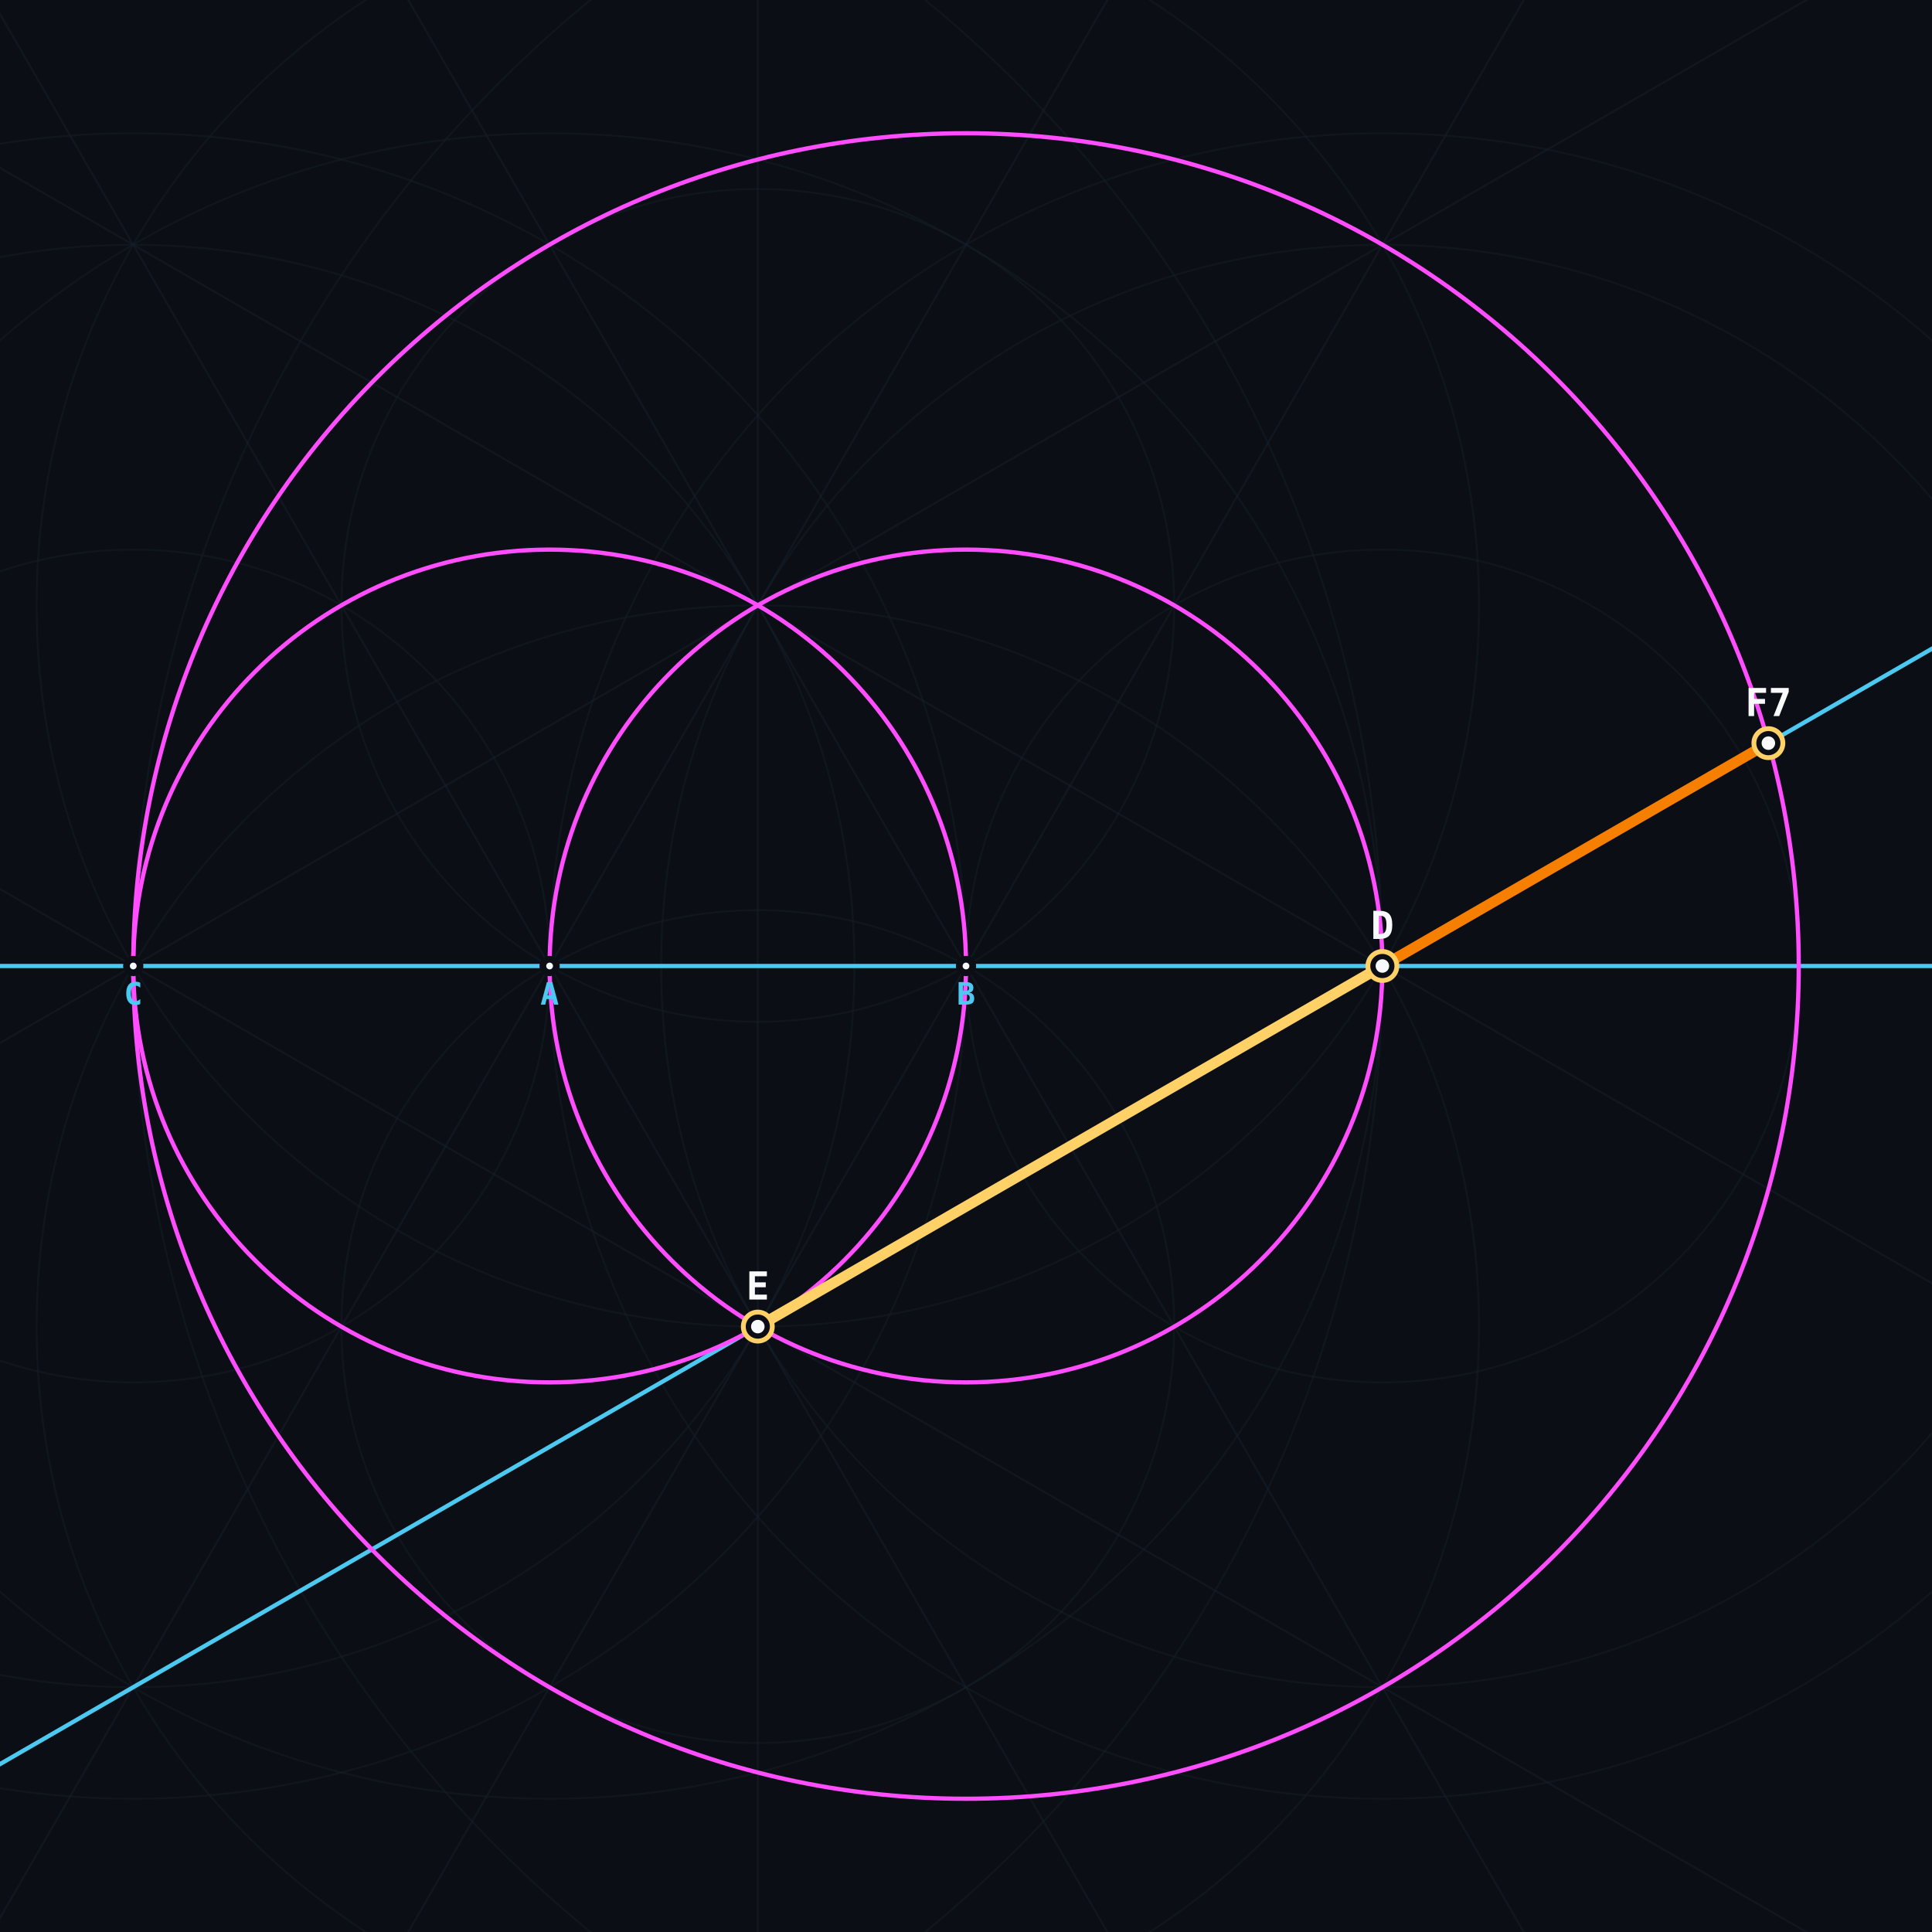
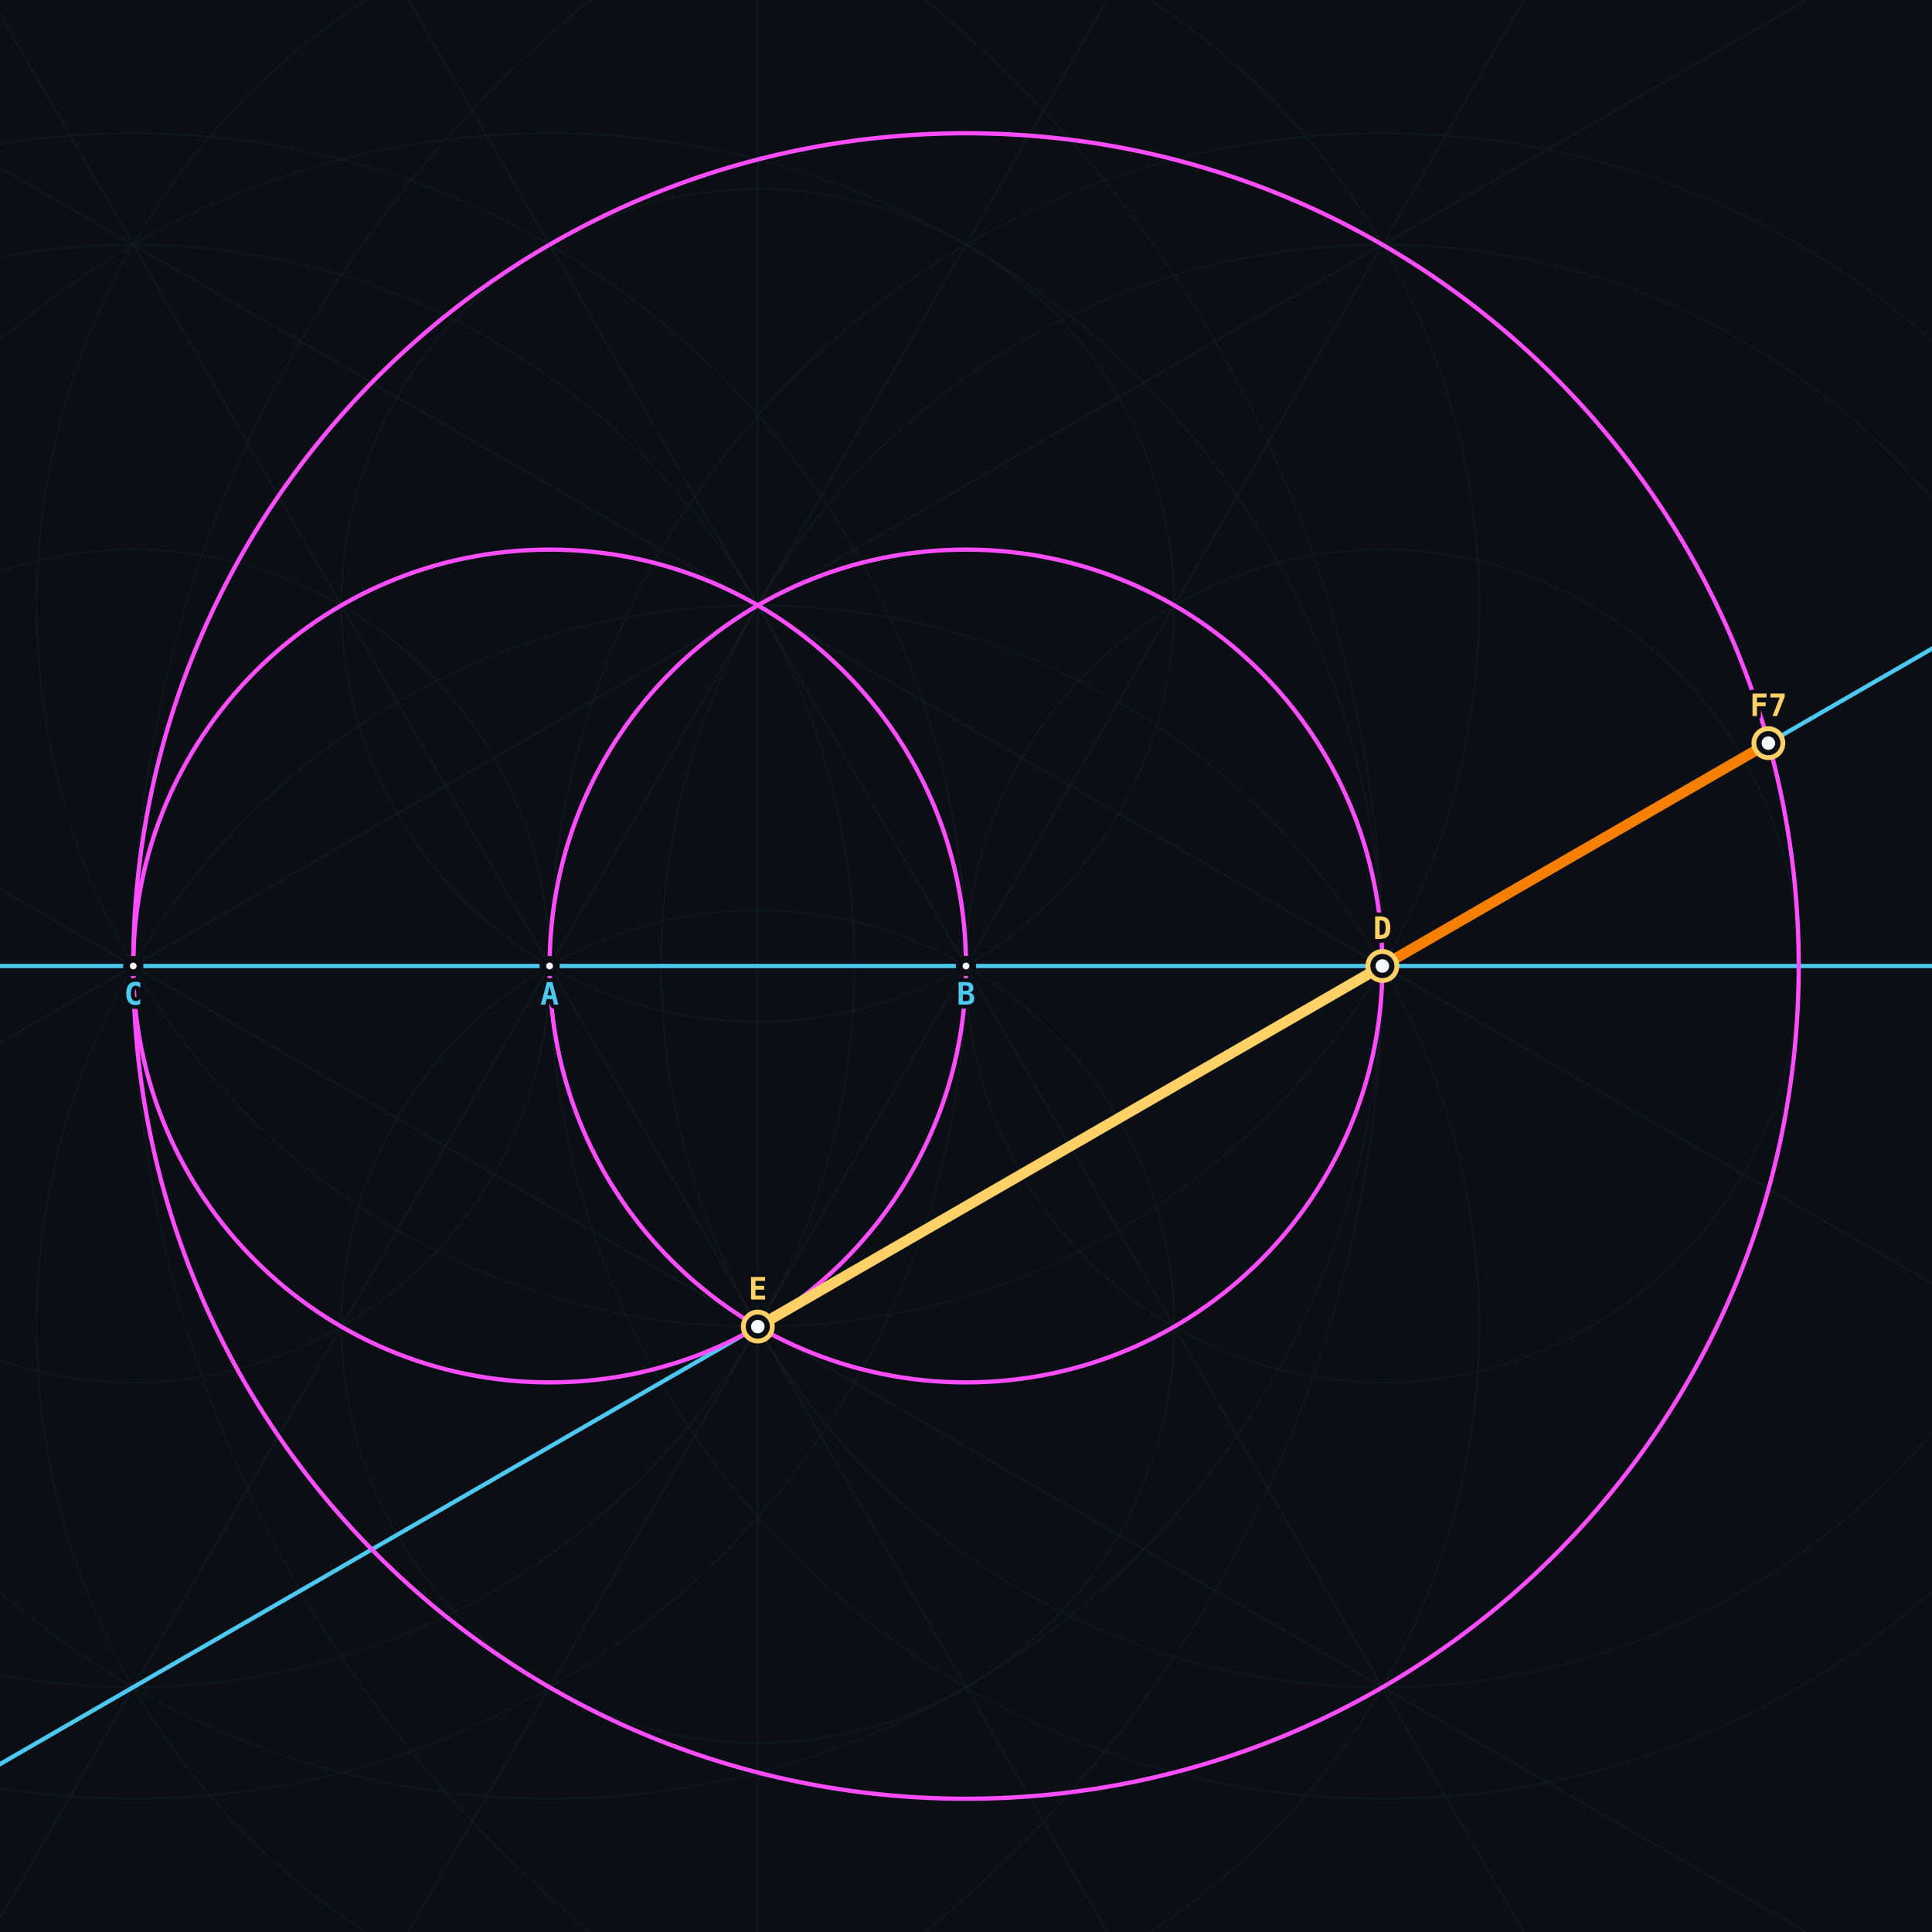
<svg xmlns="http://www.w3.org/2000/svg" viewBox="0 0 1000 1000" width="100%" height="100%" class="levels-svg">
  <defs>
    <clipPath id="sq-clip">
      <rect x="0" y="0" width="1000" height="1000" />
    </clipPath>
  </defs>
  <rect x="0" y="0" width="1000" height="1000" fill="#0b0e14" />
  <g clip-path="url(#sq-clip)">
    <line x1="-286.64" y1="-489.21" x2="963.36" y2="1675.85" stroke="#1a2332" stroke-width="1.0" stroke-opacity="0.45" />
    <line x1="-286.64" y1="1489.21" x2="963.36" y2="-675.85" stroke="#1a2332" stroke-width="1.0" stroke-opacity="0.45" />
    <line x1="1071.12" y1="-489.21" x2="-178.88" y2="1675.85" stroke="#1a2332" stroke-width="1.0" stroke-opacity="0.45" />
    <line x1="1071.12" y1="1489.21" x2="-178.88" y2="-675.85" stroke="#1a2332" stroke-width="1.0" stroke-opacity="0.45" />
    <line x1="-851.93" y1="-31.68" x2="1313.14" y2="1218.32" stroke="#1a2332" stroke-width="1.0" stroke-opacity="0.45" />
    <line x1="-851.93" y1="1031.68" x2="1313.14" y2="-218.32" stroke="#1a2332" stroke-width="1.0" stroke-opacity="0.45" />
    <line x1="1636.41" y1="1031.68" x2="-528.65" y2="-218.32" stroke="#1a2332" stroke-width="1.0" stroke-opacity="0.45" />
    <line x1="392.24" y1="1750.00" x2="392.24" y2="-750.00" stroke="#1a2332" stroke-width="1.0" stroke-opacity="0.45" />
    <circle cx="68.97" cy="500.00" r="215.52" fill="none" stroke="#161f2c" stroke-width="1.0" stroke-opacity="0.45" />
    <circle cx="284.48" cy="500.00" r="431.03" fill="none" stroke="#161f2c" stroke-width="1.0" stroke-opacity="0.45" />
    <circle cx="715.52" cy="500.00" r="431.03" fill="none" stroke="#161f2c" stroke-width="1.0" stroke-opacity="0.45" />
    <circle cx="392.24" cy="686.64" r="215.52" fill="none" stroke="#161f2c" stroke-width="1.0" stroke-opacity="0.45" />
    <circle cx="392.24" cy="313.36" r="215.52" fill="none" stroke="#161f2c" stroke-width="1.0" stroke-opacity="0.45" />
    <circle cx="68.97" cy="500.00" r="431.03" fill="none" stroke="#161f2c" stroke-width="1.0" stroke-opacity="0.45" />
    <circle cx="715.52" cy="500.00" r="215.52" fill="none" stroke="#161f2c" stroke-width="1.0" stroke-opacity="0.45" />
    <circle cx="68.97" cy="500.00" r="646.55" fill="none" stroke="#161f2c" stroke-width="1.0" stroke-opacity="0.45" />
    <circle cx="715.52" cy="500.00" r="646.55" fill="none" stroke="#161f2c" stroke-width="1.0" stroke-opacity="0.45" />
    <circle cx="68.97" cy="500.00" r="373.29" fill="none" stroke="#161f2c" stroke-width="1.0" stroke-opacity="0.45" />
    <circle cx="392.24" cy="686.64" r="373.29" fill="none" stroke="#161f2c" stroke-width="1.0" stroke-opacity="0.45" />
    <circle cx="392.24" cy="313.36" r="373.29" fill="none" stroke="#161f2c" stroke-width="1.0" stroke-opacity="0.45" />
    <circle cx="715.52" cy="500.00" r="373.29" fill="none" stroke="#161f2c" stroke-width="1.0" stroke-opacity="0.45" />
    <line x1="-857.76" y1="500.00" x2="1642.24" y2="500.00" stroke="#4cc9f0" stroke-width="2.2" stroke-linecap="round" />
    <line x1="1636.41" y1="-31.68" x2="-528.65" y2="1218.32" stroke="#4cc9f0" stroke-width="2.2" stroke-linecap="round" />
    <circle cx="284.48" cy="500.00" r="215.52" fill="none" stroke="#ff4dff" stroke-width="2.2" />
    <circle cx="500.00" cy="500.00" r="215.52" fill="none" stroke="#ff4dff" stroke-width="2.2" />
    <circle cx="500.00" cy="500.00" r="431.03" fill="none" stroke="#ff4dff" stroke-width="2.2" />
    <circle class="geom-point" cx="284.48" cy="500.00" r="3.5" data-base-r="3.5" fill="#f8f9fa" stroke="#0b0e14" stroke-width="3.5" />
-     <text class="geom-label" x="284.48" y="520.00" data-anchor-x="284.48" data-anchor-y="500.00" data-offset-y="20" data-base-font="16" fill="#4cc9f0" font-family="monospace" font-size="16" font-weight="bold" text-anchor="middle">A</text>
+     <text class="geom-label" x="284.48" y="520.00" data-anchor-x="284.48" data-anchor-y="500.00" data-offset-y="20" data-base-font="16" fill="#4cc9f0" stroke="#0b0e14" stroke-width="4" stroke-linejoin="round" paint-order="stroke fill" font-family="monospace" font-size="16" font-weight="bold" text-anchor="middle">A</text>
    <circle class="geom-point" cx="500.00" cy="500.00" r="3.5" data-base-r="3.5" fill="#f8f9fa" stroke="#0b0e14" stroke-width="3.5" />
-     <text class="geom-label" x="500.00" y="520.00" data-anchor-x="500.00" data-anchor-y="500.00" data-offset-y="20" data-base-font="16" fill="#4cc9f0" font-family="monospace" font-size="16" font-weight="bold" text-anchor="middle">B</text>
+     <text class="geom-label" x="500.00" y="520.00" data-anchor-x="500.00" data-anchor-y="500.00" data-offset-y="20" data-base-font="16" fill="#4cc9f0" stroke="#0b0e14" stroke-width="4" stroke-linejoin="round" paint-order="stroke fill" font-family="monospace" font-size="16" font-weight="bold" text-anchor="middle">B</text>
    <circle class="geom-point" cx="68.97" cy="500.00" r="3.5" data-base-r="3.5" fill="#f8f9fa" stroke="#0b0e14" stroke-width="3.5" />
-     <text class="geom-label" x="68.97" y="520.00" data-anchor-x="68.97" data-anchor-y="500.00" data-offset-y="20" data-base-font="16" fill="#4cc9f0" font-family="monospace" font-size="16" font-weight="bold" text-anchor="middle">C</text>
+     <text class="geom-label" x="68.97" y="520.00" data-anchor-x="68.97" data-anchor-y="500.00" data-offset-y="20" data-base-font="16" fill="#4cc9f0" stroke="#0b0e14" stroke-width="4" stroke-linejoin="round" paint-order="stroke fill" font-family="monospace" font-size="16" font-weight="bold" text-anchor="middle">C</text>
    <line x1="392.24" y1="686.64" x2="715.52" y2="500.00" stroke="#ffd166" stroke-width="5.5" stroke-linecap="round" />
    <line x1="715.52" y1="500.00" x2="915.31" y2="384.65" stroke="#f77f00" stroke-width="5.5" stroke-linecap="round" />
    <circle class="geom-point" cx="392.24" cy="686.64" r="7.5" data-base-r="7.5" fill="#0b0e14" stroke="#ffd166" stroke-width="2.5" />
    <circle class="geom-point" cx="392.24" cy="686.64" r="3.5" data-base-r="3.5" fill="#f8f9fa" stroke="none" />
-     <text class="geom-label" x="392.24" y="672.64" data-anchor-x="392.24" data-anchor-y="686.64" data-offset-y="-14" data-base-font="20" fill="#f8f9fa" font-family="monospace" font-size="20" font-weight="bold" text-anchor="middle">E</text>
+     <text class="geom-label" x="392.24" y="672.64" data-anchor-x="392.24" data-anchor-y="686.64" data-offset-y="-14" data-base-font="16" fill="#ffd166" stroke="#0b0e14" stroke-width="4" stroke-linejoin="round" paint-order="stroke fill" font-family="monospace" font-size="16" font-weight="bold" text-anchor="middle">E</text>
    <circle class="geom-point" cx="715.52" cy="500.00" r="7.5" data-base-r="7.5" fill="#0b0e14" stroke="#ffd166" stroke-width="2.5" />
    <circle class="geom-point" cx="715.52" cy="500.00" r="3.5" data-base-r="3.5" fill="#f8f9fa" stroke="none" />
-     <text class="geom-label" x="715.52" y="486.00" data-anchor-x="715.52" data-anchor-y="500.00" data-offset-y="-14" data-base-font="20" fill="#f8f9fa" font-family="monospace" font-size="20" font-weight="bold" text-anchor="middle">D</text>
+     <text class="geom-label" x="715.52" y="486.00" data-anchor-x="715.52" data-anchor-y="500.00" data-offset-y="-14" data-base-font="16" fill="#ffd166" stroke="#0b0e14" stroke-width="4" stroke-linejoin="round" paint-order="stroke fill" font-family="monospace" font-size="16" font-weight="bold" text-anchor="middle">D</text>
    <circle class="geom-point" cx="915.31" cy="384.65" r="7.5" data-base-r="7.5" fill="#0b0e14" stroke="#ffd166" stroke-width="2.5" />
    <circle class="geom-point" cx="915.31" cy="384.65" r="3.5" data-base-r="3.5" fill="#f8f9fa" stroke="none" />
-     <text class="geom-label" x="915.31" y="370.65" data-anchor-x="915.31" data-anchor-y="384.65" data-offset-y="-14" data-base-font="20" fill="#f8f9fa" font-family="monospace" font-size="20" font-weight="bold" text-anchor="middle">F7</text>
+     <text class="geom-label" x="915.31" y="370.65" data-anchor-x="915.31" data-anchor-y="384.65" data-offset-y="-14" data-base-font="16" fill="#ffd166" stroke="#0b0e14" stroke-width="4" stroke-linejoin="round" paint-order="stroke fill" font-family="monospace" font-size="16" font-weight="bold" text-anchor="middle">F7</text>
  </g>
</svg>
